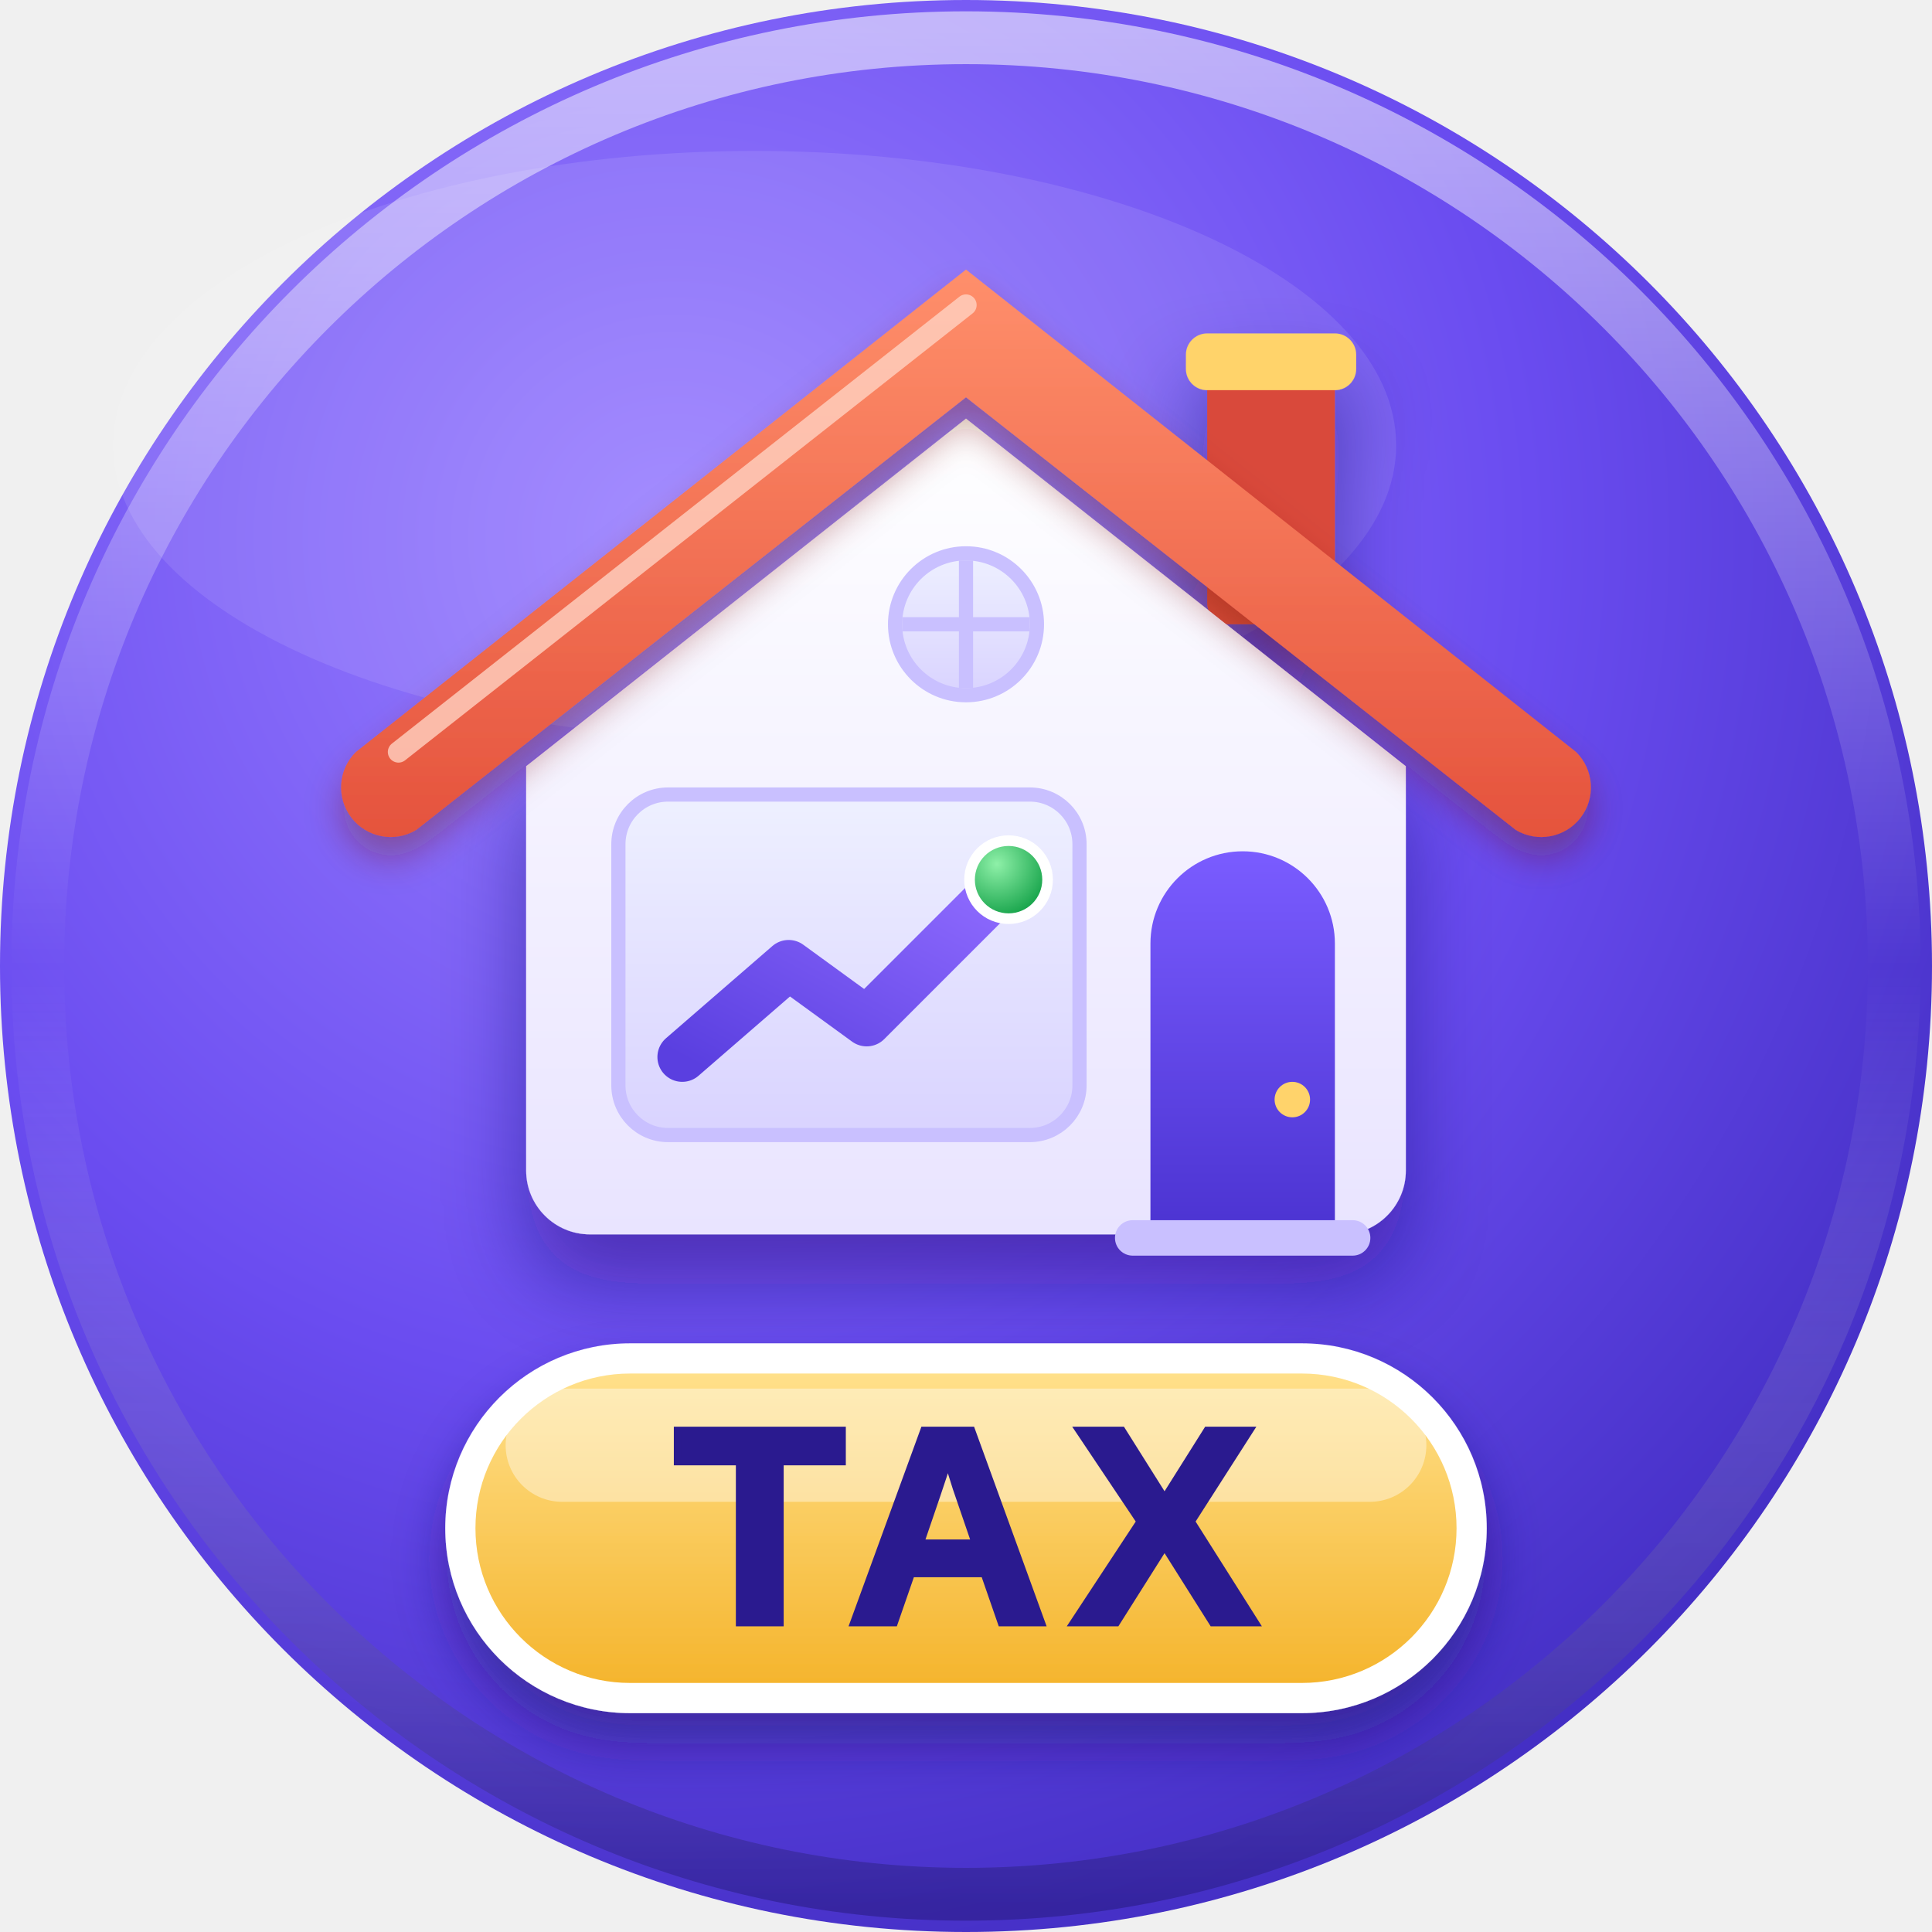
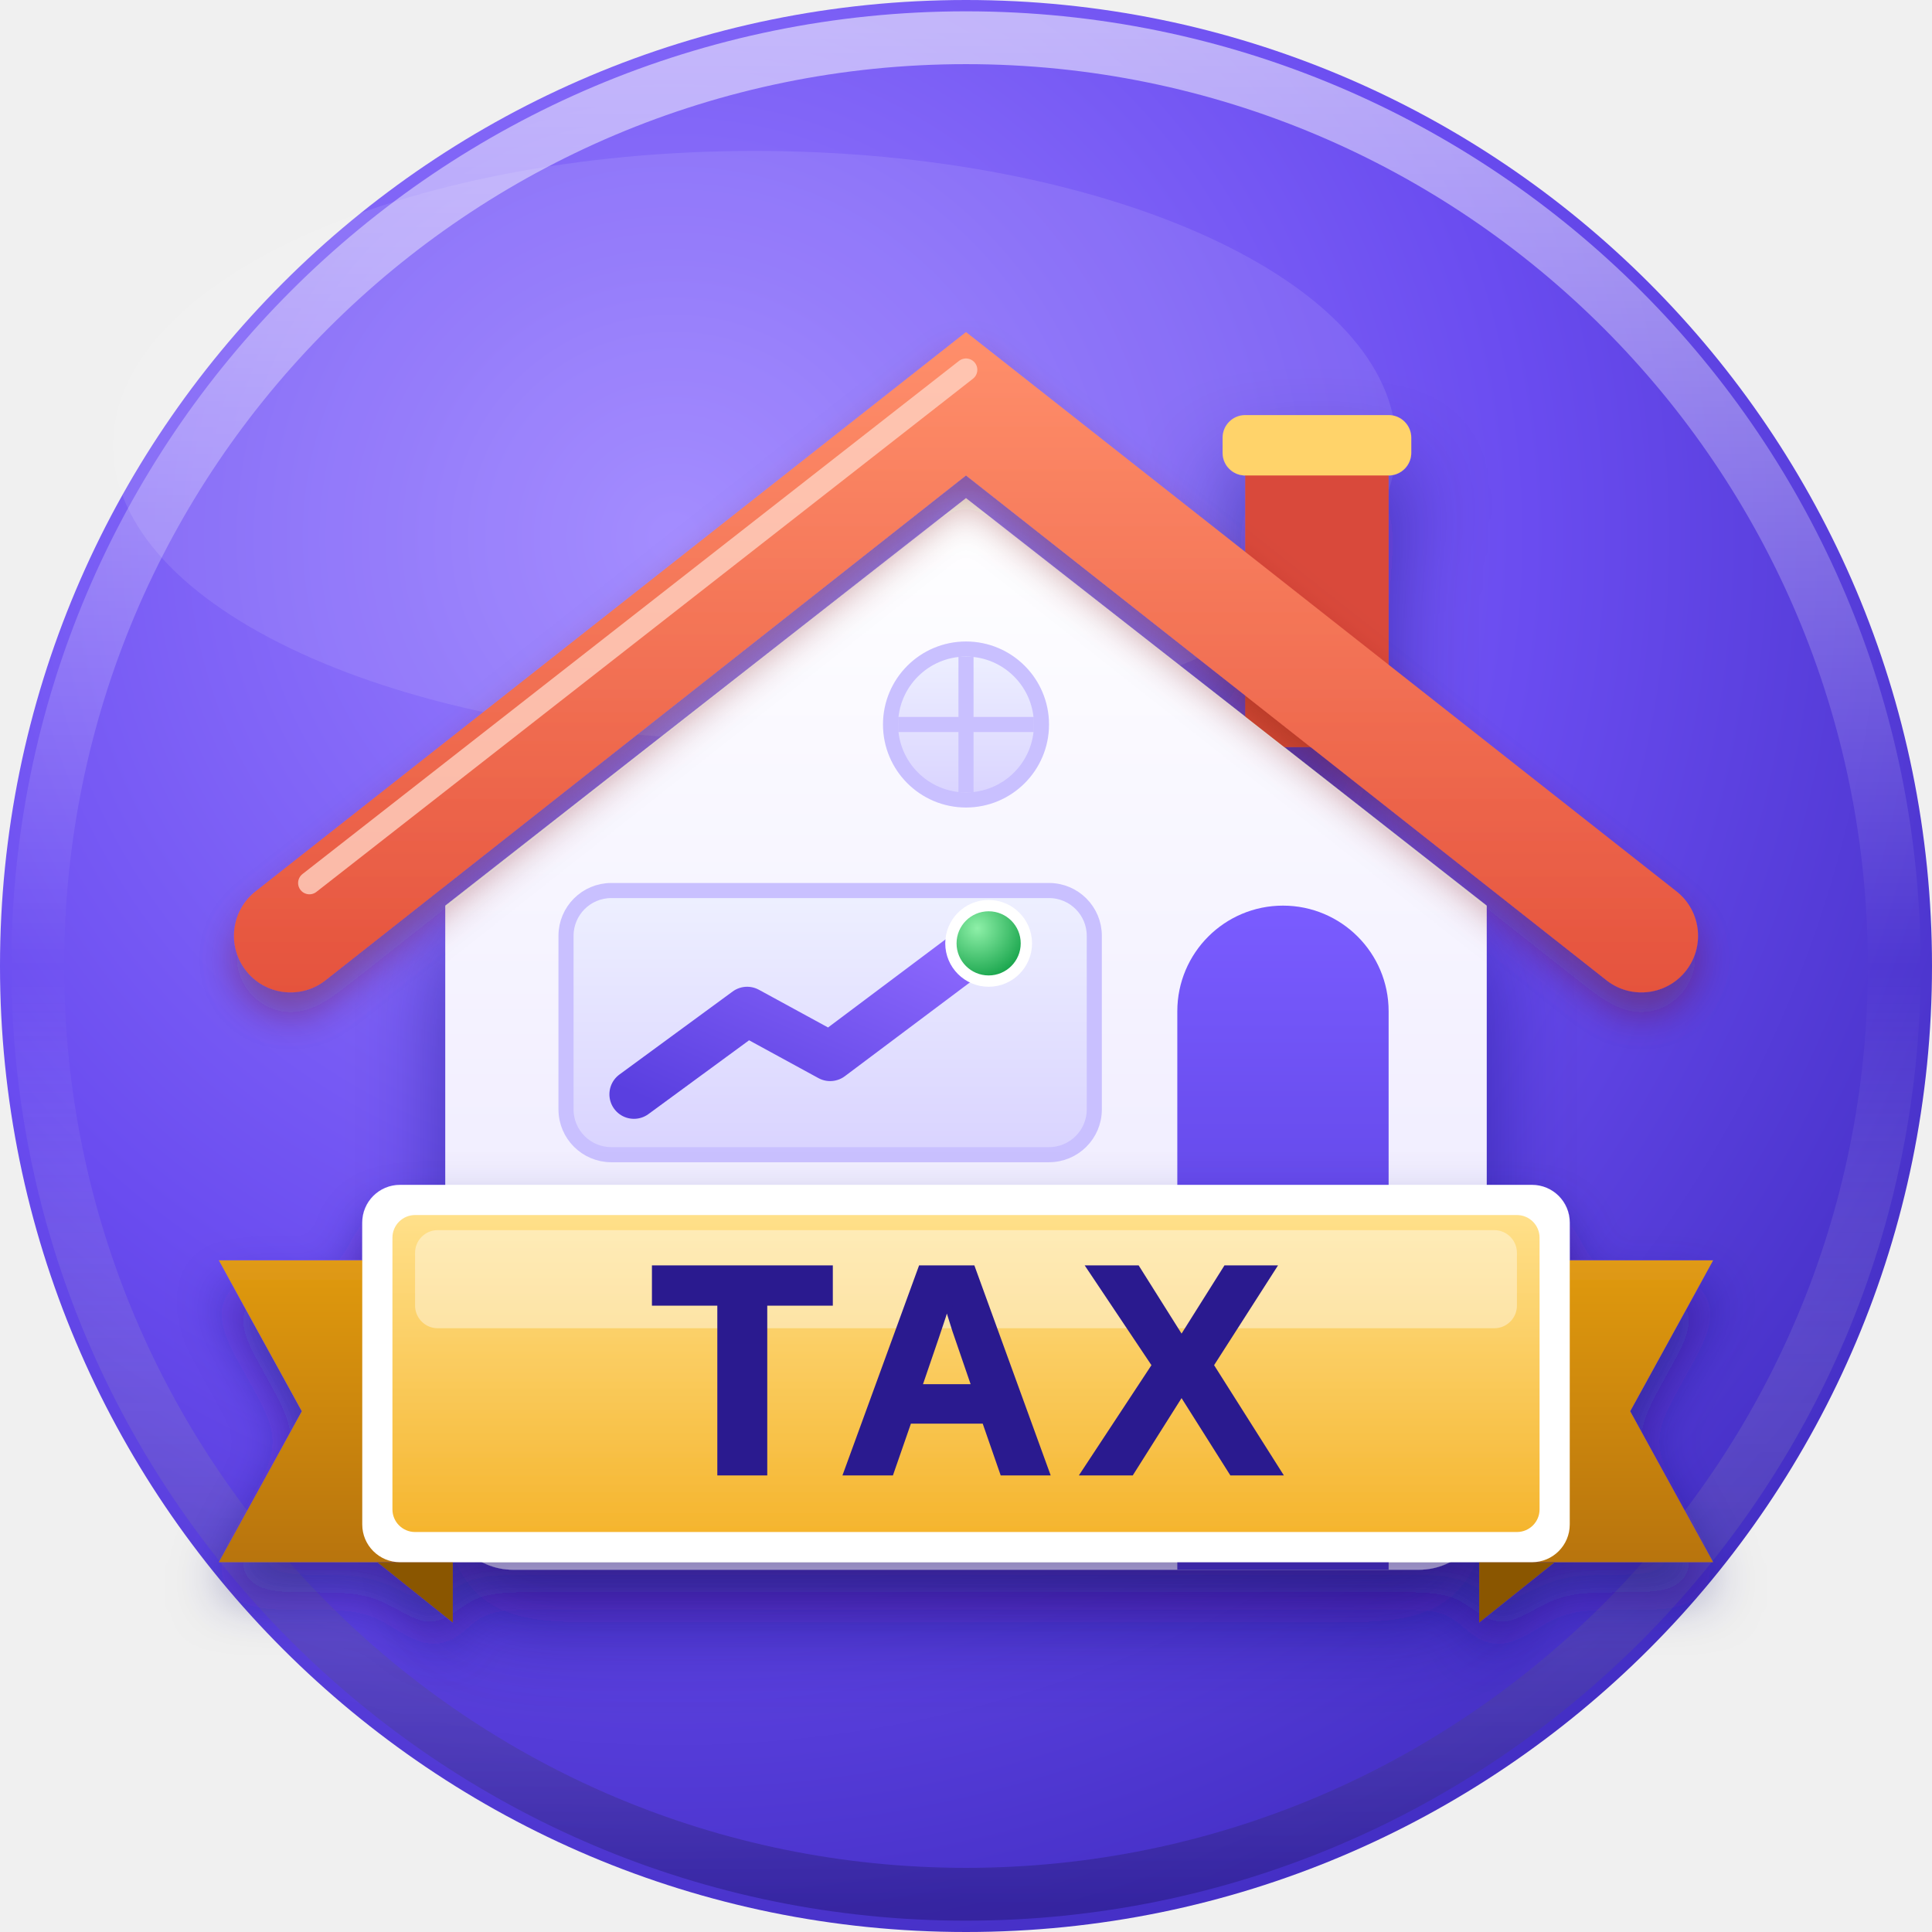
<svg xmlns="http://www.w3.org/2000/svg" viewBox="0 0 512 512">
  <defs>
    <radialGradient id="bg" cx="35%" cy="28%" r="80%">
      <stop offset="0" stop-color="#9a80ff" />
      <stop offset=".55" stop-color="#6a4cf0" />
      <stop offset="1" stop-color="#3f2bbf" />
    </radialGradient>
    <linearGradient id="rim" x1="0" y1="0" x2="0" y2="1">
      <stop offset="0" stop-color="#fff" stop-opacity=".55" />
      <stop offset=".5" stop-color="#fff" stop-opacity="0" />
      <stop offset="1" stop-color="#1e1470" stop-opacity=".45" />
    </linearGradient>
    <linearGradient id="roof" x1="0" y1="0" x2="0" y2="1">
      <stop offset="0" stop-color="#ff8f6b" />
      <stop offset="1" stop-color="#e5533d" />
    </linearGradient>
    <linearGradient id="wall" x1="0" y1="0" x2="0" y2="1">
      <stop offset="0" stop-color="#ffffff" />
      <stop offset="1" stop-color="#e9e4ff" />
    </linearGradient>
    <linearGradient id="win" x1="0" y1="0" x2="0" y2="1">
      <stop offset="0" stop-color="#eef0ff" />
      <stop offset="1" stop-color="#d9d3ff" />
    </linearGradient>
    <linearGradient id="door" x1="0" y1="0" x2="0" y2="1">
      <stop offset="0" stop-color="#7a5cff" />
      <stop offset="1" stop-color="#4b33d1" />
    </linearGradient>
    <linearGradient id="line" x1="0" y1="1" x2="1" y2="0">
      <stop offset="0" stop-color="#5a3fe0" />
      <stop offset="1" stop-color="#8f6bff" />
    </linearGradient>
    <linearGradient id="pill" x1="0" y1="0" x2="0" y2="1">
      <stop offset="0" stop-color="#ffe08a" />
      <stop offset="1" stop-color="#f5b52e" />
    </linearGradient>
    <radialGradient id="dot" cx="35%" cy="30%" r="70%">
      <stop offset="0" stop-color="#8ef0a8" />
      <stop offset="1" stop-color="#16a34a" />
    </radialGradient>
    <filter id="sh" x="-20%" y="-20%" width="140%" height="150%">
      <feDropShadow dx="0" dy="14" stdDeviation="12" flood-color="#1b0f6b" flood-opacity=".45" />
    </filter>
    <filter id="sh2" x="-20%" y="-30%" width="140%" height="180%">
      <feDropShadow dx="0" dy="8" stdDeviation="7" flood-color="#1b0f6b" flood-opacity=".5" />
    </filter>
    <filter id="soft" x="-20%" y="-20%" width="140%" height="160%">
      <feDropShadow dx="0" dy="6" stdDeviation="5" flood-color="#7a1f10" flood-opacity=".35" />
    </filter>
+     <linearGradient id="tail" x1="0" y1="0" x2="0" y2="1">
+       <stop offset="0" stop-color="#e09a12" />
+       <stop offset="1" stop-color="#b8740a" />
+     </linearGradient>
  </defs>
  <circle cx="256" cy="256" r="256" fill="url(#bg)" />
  <circle cx="256" cy="256" r="246" fill="none" stroke="url(#rim)" stroke-width="14" />
  <ellipse cx="200" cy="118" rx="170" ry="78" fill="#fff" opacity=".10" />
-   <g transform="translate(256 0) scale(.94) translate(-256 -10)">
+   <g transform="translate(0 14)">
    <g filter="url(#sh)">
-       <rect x="324" y="112" width="36" height="74" rx="6" fill="#d9483a" />
-       <rect x="318" y="104" width="48" height="16" rx="6" fill="#ffd36b" />
-       <path d="M132 226 256 128l124 98v114a18 18 0 0 1-18 18H150a18 18 0 0 1-18-18z" fill="url(#wall)" />
+       <rect x="330" y="104" width="38" height="80" rx="6" fill="#d9483a" />
+       <rect x="324" y="96" width="50" height="16" rx="6" fill="#ffd36b" />
+       <path d="M118 226 256 118l138 108v158a18 18 0 0 1-18 18H136a18 18 0 0 1-18-18z" fill="url(#wall)" />
    </g>
    <g filter="url(#soft)">
-       <path d="M84 222 256 86l172 136a14 14 0 0 1-17 22L256 122 101 244a14 14 0 0 1-17-22z" fill="url(#roof)" />
+       <path d="M68 222 256 74l188 148a15 15 0 0 1-18 24L256 112 86 246a15 15 0 0 1-18-24z" fill="url(#roof)" />
    </g>
-     <path d="M96 222 256 96" stroke="#ffd2c2" stroke-width="6" stroke-linecap="round" opacity=".8" />
-     <circle cx="256" cy="186" r="20" fill="url(#win)" stroke="#c9c0ff" stroke-width="4" />
-     <path d="M256 168v36M238 186h36" stroke="#c9c0ff" stroke-width="4" />
-     <rect x="158" y="234" width="130" height="96" rx="14" fill="url(#win)" stroke="#c9c0ff" stroke-width="4" />
-     <path d="M176 308l30-26 22 16 38-38" fill="none" stroke="url(#line)" stroke-width="14" stroke-linecap="round" stroke-linejoin="round" />
-     <circle cx="268" cy="258" r="11" fill="url(#dot)" stroke="#fff" stroke-width="3" />
-     <path d="M308 358v-82a26 26 0 0 1 52 0v82z" fill="url(#door)" />
-     <circle cx="348" cy="320" r="5" fill="#ffd36b" />
-     <rect x="298" y="354" width="72" height="10" rx="5" fill="#c9c0ff" />
+     <path d="M82 220 256 84" stroke="#ffd2c2" stroke-width="6" stroke-linecap="round" opacity=".8" />
+     <circle cx="256" cy="178" r="20" fill="url(#win)" stroke="#c9c0ff" stroke-width="4" />
+     <path d="M256 160v36M238 178h36" stroke="#c9c0ff" stroke-width="4" />
+     <rect x="150" y="222" width="140" height="70" rx="12" fill="url(#win)" stroke="#c9c0ff" stroke-width="4" />
+     <path d="M168 276l30-22 22 12 40-30" fill="none" stroke="url(#line)" stroke-width="13" stroke-linecap="round" stroke-linejoin="round" />
+     <circle cx="262" cy="236" r="10" fill="url(#dot)" stroke="#fff" stroke-width="3" />
+     <path d="M312 402v-148a28 28 0 0 1 56 0v148z" fill="url(#door)" />
  </g>
  <g filter="url(#sh2)">
-     <rect x="118" y="356" width="276" height="98" rx="49" fill="#fff" />
-     <rect x="126" y="364" width="260" height="82" rx="41" fill="url(#pill)" />
+     <path d="M58 334h62v80H58l22-40z" fill="url(#tail)" />
+     <path d="M454 334h-62v80h62l-22-40z" fill="url(#tail)" />
+     <path d="M100 414l20 16v-16z M412 414l-20 16v-16z" fill="#8a5606" />
+     <rect x="96" y="314" width="320" height="100" rx="10" fill="#fff" />
+     <rect x="104" y="322" width="304" height="84" rx="6" fill="url(#pill)" />
  </g>
-   <rect x="134" y="368" width="244" height="30" rx="15" fill="#fff" opacity=".4" />
-   <text x="256" y="430" text-anchor="middle" font-family="Arial Black,Arial,sans-serif" font-weight="900" font-size="74" letter-spacing="6" fill="#2a1a8f" stroke="#2a1a8f" stroke-width="2">TAX</text>
+   <rect x="110" y="326" width="292" height="26" rx="6" fill="#fff" opacity=".4" />
+   <text x="256" y="390" text-anchor="middle" font-family="Arial Black,Arial,sans-serif" font-weight="900" font-size="78" letter-spacing="8" fill="#2a1a8f" stroke="#2a1a8f" stroke-width="2">TAX</text>
</svg>
